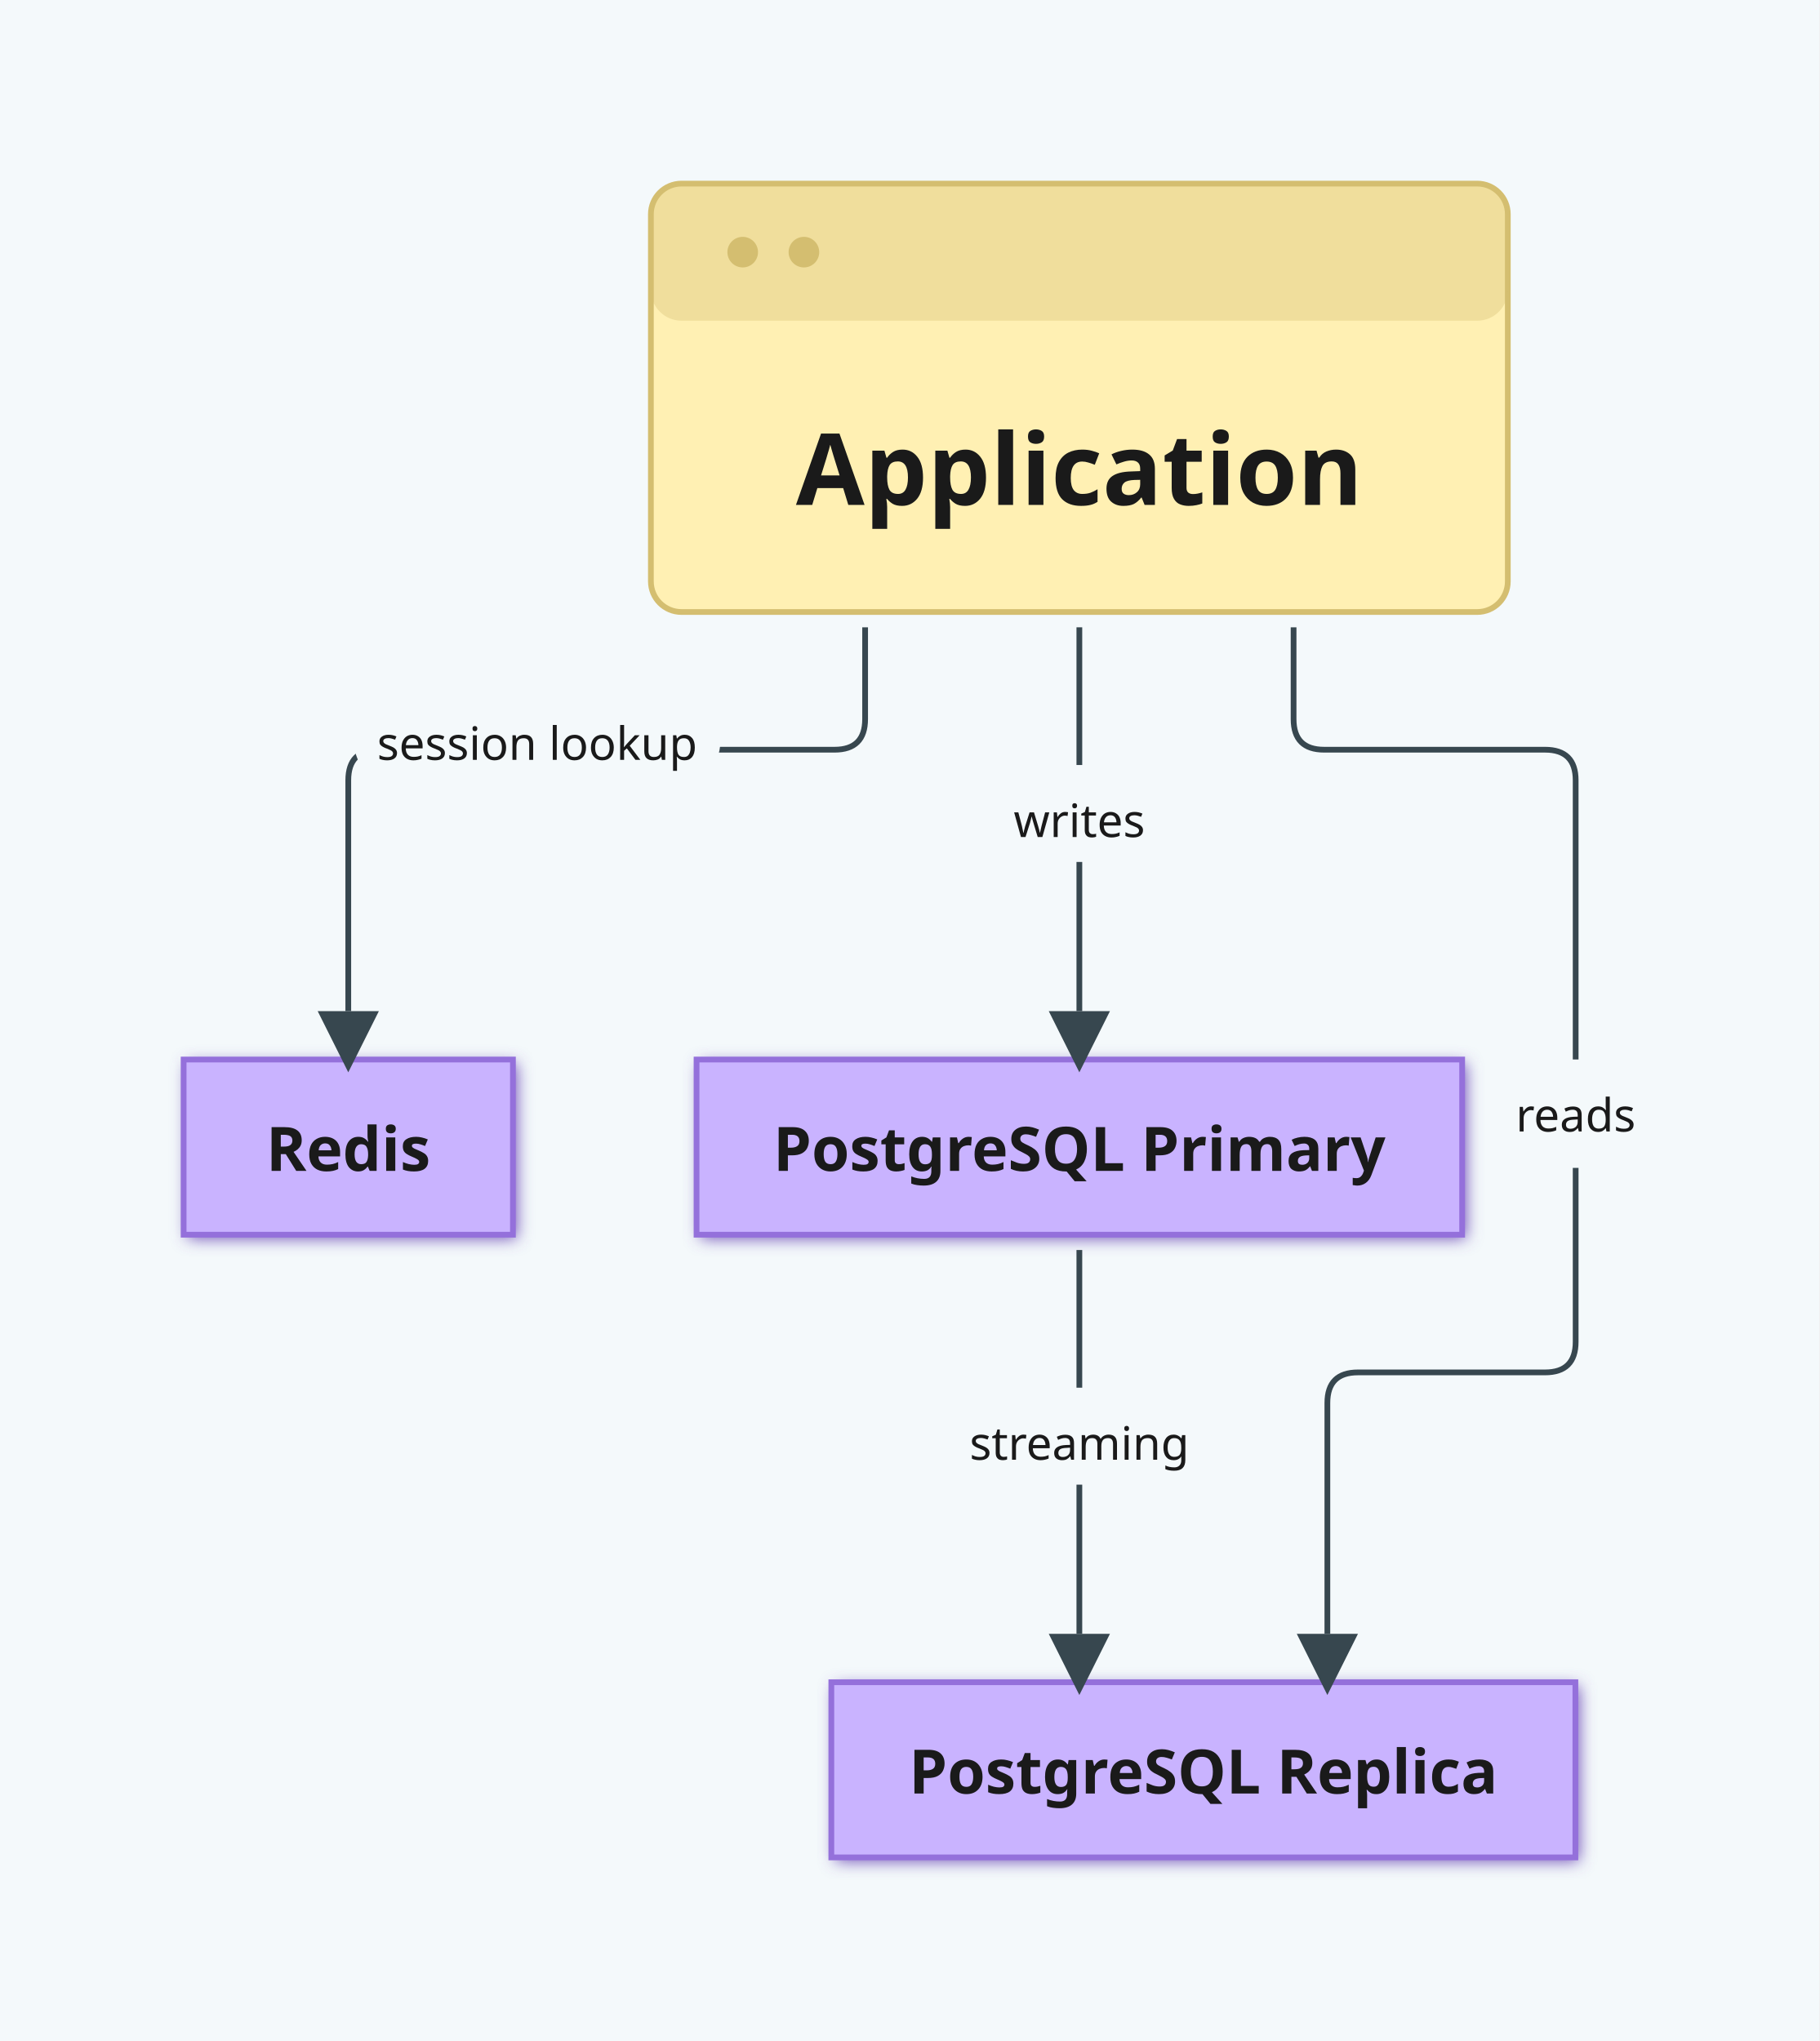
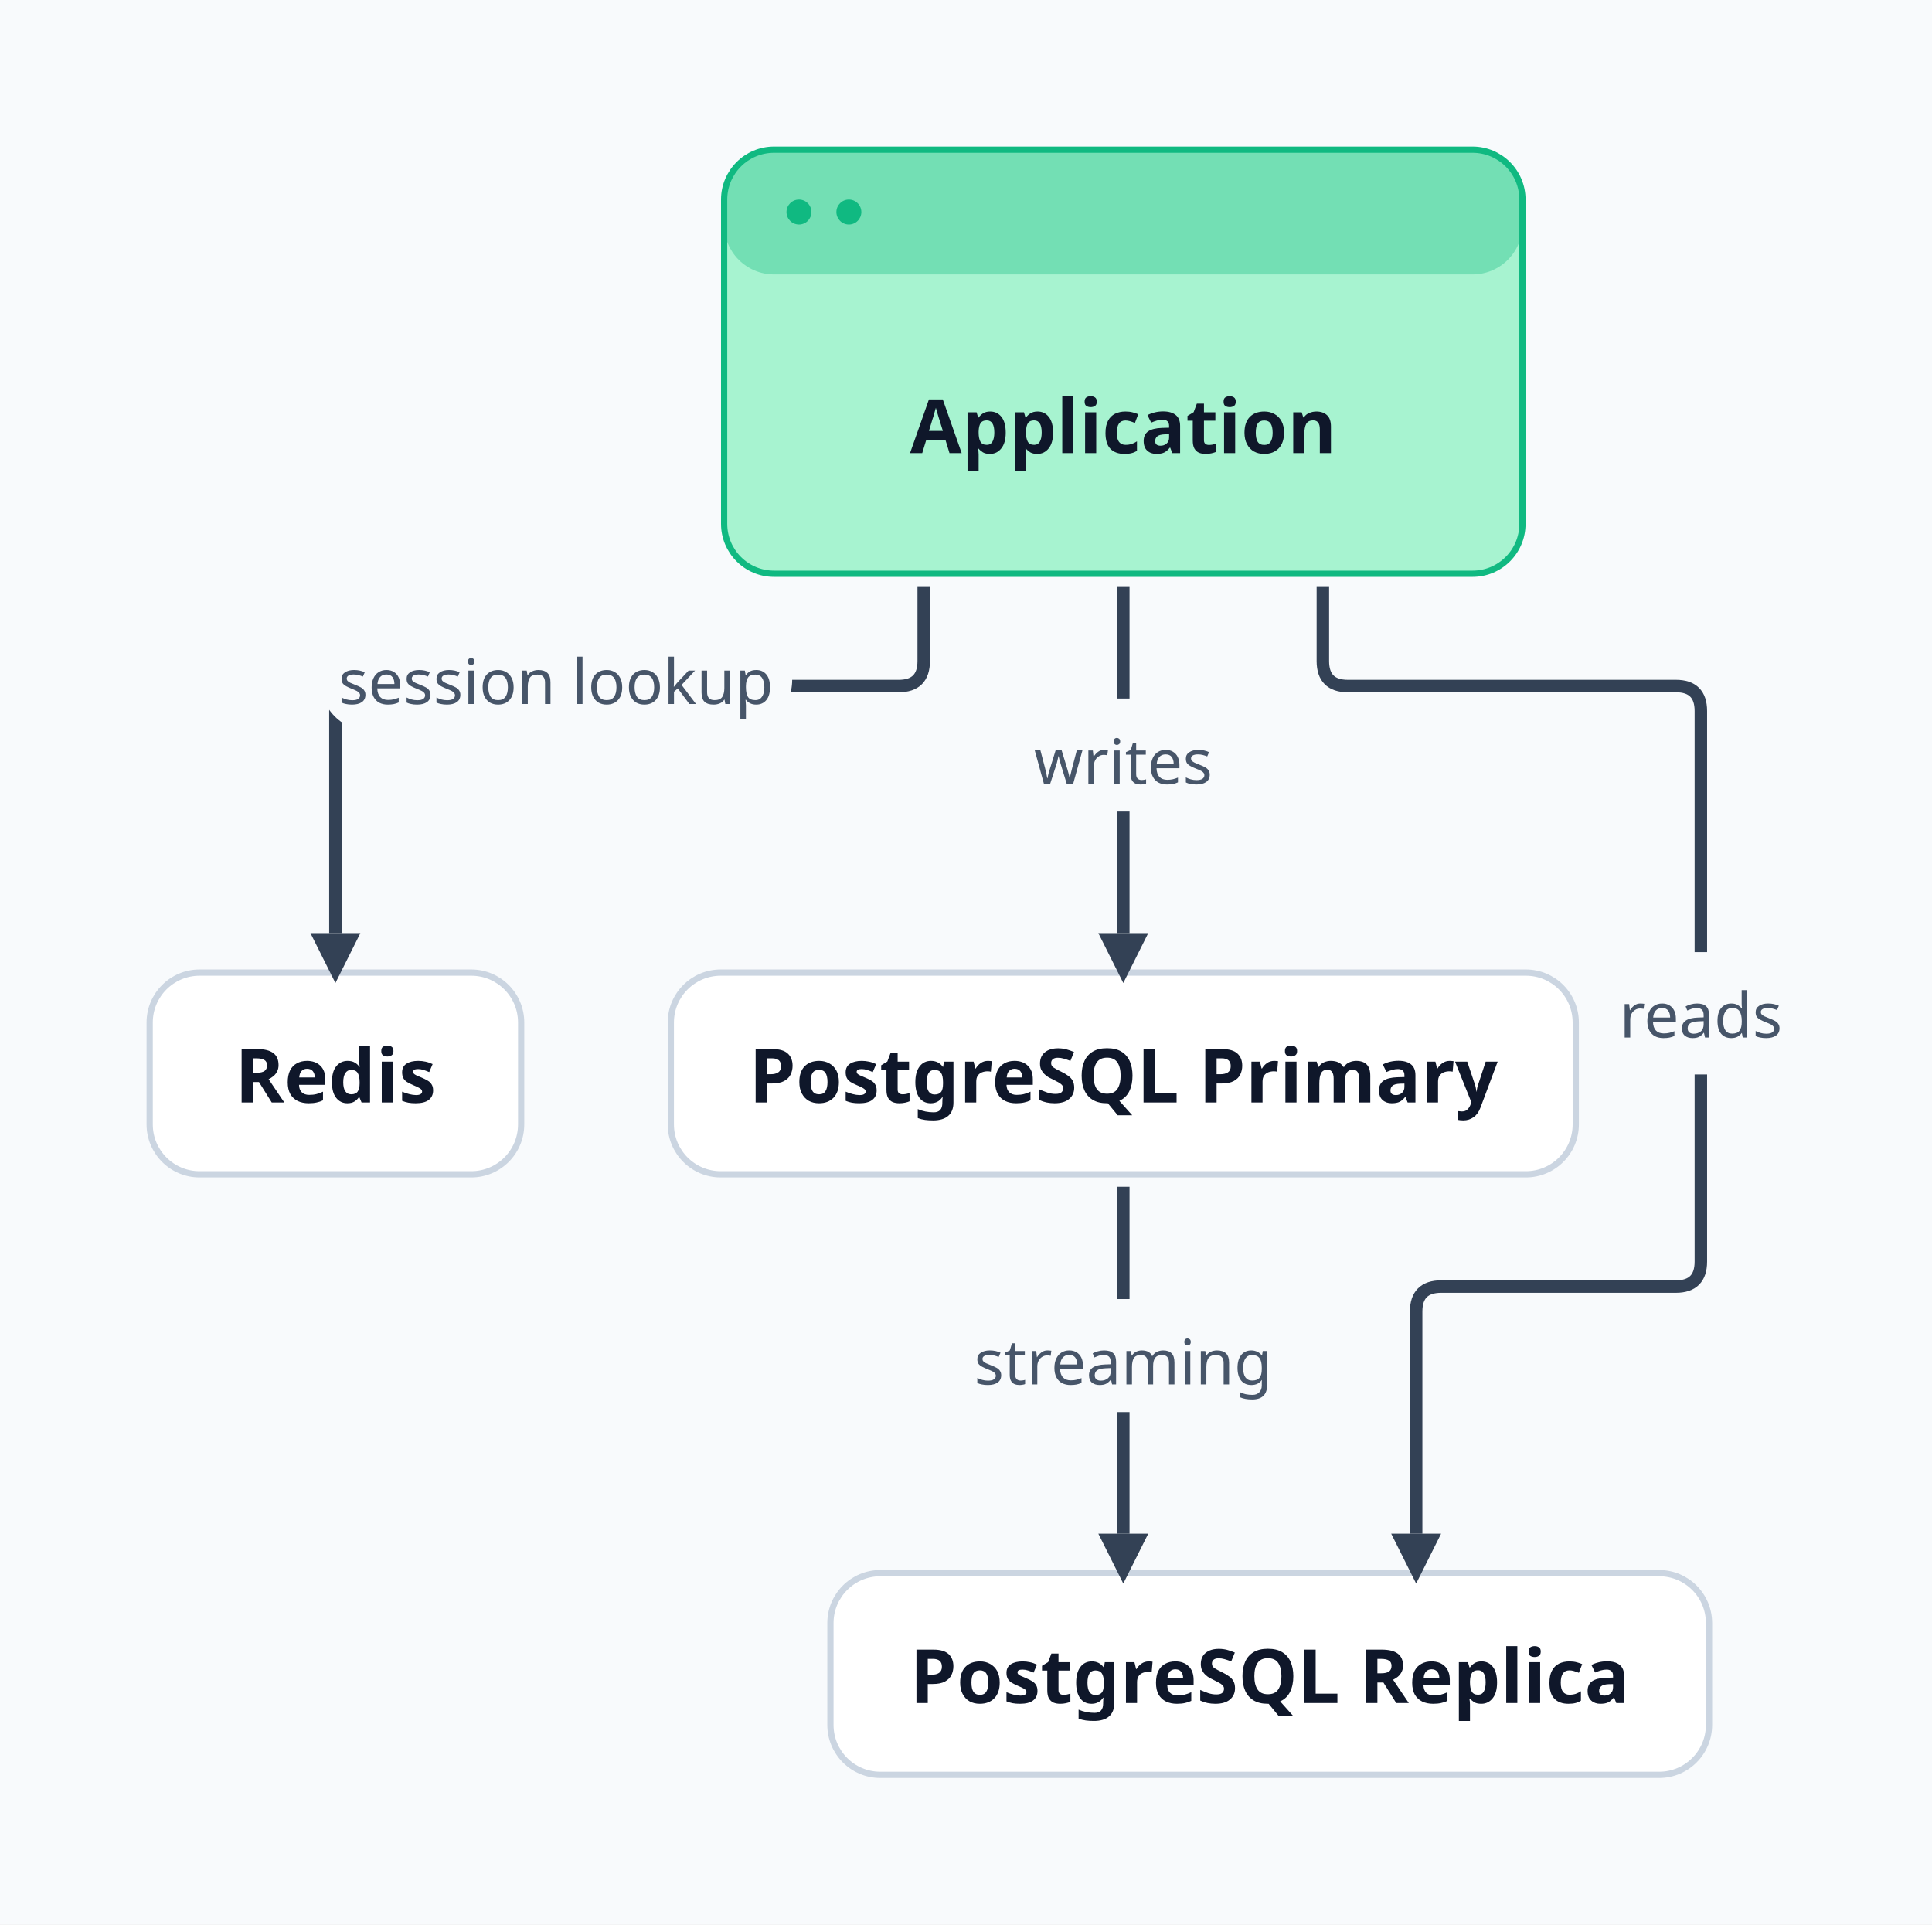
- <svg xmlns="http://www.w3.org/2000/svg" viewBox="0 0 237.776 266.796">
+ <svg xmlns="http://www.w3.org/2000/svg" viewBox="0 0 309.776 308.588">
  <defs>
    <filter id="cora-shadow-blur" x="-50%" y="-50%" width="200%" height="200%">
-       <feGaussianBlur stdDeviation="1" />
+       <feGaussianBlur stdDeviation="0" />
    </filter>
    <marker id="cora-marker-arrow" markerWidth="8" markerHeight="8" refX="0" refY="4" orient="auto" markerUnits="userSpaceOnUse">
-       <path d="M 0 0 L 8 4 L 0 8 z" fill="#37474F" />
+       <path d="M 0 0 L 8 4 L 0 8 z" fill="#334155" />
    </marker>
    <marker id="cora-marker-circle" markerWidth="8" markerHeight="8" refX="4" refY="4" orient="auto" markerUnits="userSpaceOnUse">
-       <circle cx="4" cy="4" r="2.88" fill="none" stroke="#37474F" stroke-width="1.5" />
+       <circle cx="4" cy="4" r="2.88" fill="none" stroke="#334155" stroke-width="1.5" />
    </marker>
    <marker id="cora-marker-filled-circle" markerWidth="8" markerHeight="8" refX="4" refY="4" orient="auto" markerUnits="userSpaceOnUse">
-       <circle cx="4" cy="4" r="2.88" fill="#37474F" />
+       <circle cx="4" cy="4" r="2.88" fill="#334155" />
    </marker>
  </defs>
-   <rect x="0" y="0" width="237.776" height="266.796" fill="#F4F9FB" />
+   <rect x="0" y="0" width="309.776" height="308.588" fill="#f8fafc" />
  <g id="groups" />
  <g id="nodes">
    <g>
-       <rect x="85.072" y="24" width="112" height="56" rx="4" ry="4" fill="#FFF0B3" stroke="#D4BE70" stroke-width="0.75" />
-       <rect x="85.072" y="24" width="112" height="17.92" rx="4" ry="4" fill="#D4BE70" opacity="0.35" />
-       <circle cx="97.072" cy="32.96" r="2" fill="#D4BE70" />
-       <circle cx="105.072" cy="32.96" r="2" fill="#D4BE70" />
-       <text x="141.072" y="66.004" text-anchor="middle" font-family="'Noto Sans', sans-serif" font-size="13" font-weight="600" fill="#1A1A1A">
-         <tspan x="141.072" dy="0">Application</tspan>
+       <rect x="116.108" y="24" width="128" height="68" rx="8" ry="8" fill="#a7f3d0" stroke="#10b981" stroke-width="1" />
+       <rect x="116.108" y="24" width="128" height="20" rx="8" ry="8" fill="#10b981" opacity="0.35" />
+       <circle cx="128.108" cy="34" r="2" fill="#10b981" />
+       <circle cx="136.108" cy="34" r="2" fill="#10b981" />
+       <text x="180.108" y="72.656" text-anchor="middle" font-family="'Noto Sans', sans-serif" font-size="12" font-weight="600" fill="#0f172a">
+         <tspan x="180.108" dy="0">Application</tspan>
      </text>
    </g>
    <g>
-       <g filter="url(#cora-shadow-blur)">
-         <rect x="24.5" y="139.002" width="43.04" height="22.896" fill="#7050B8" />
-       </g>
-       <rect x="24" y="138.502" width="43.04" height="22.896" fill="#C9B3FF" stroke="#9470DB" stroke-width="0.75" />
-       <text x="45.52" y="153.054" text-anchor="middle" font-family="'Noto Sans', sans-serif" font-size="8" font-weight="600" fill="#1A1A1A">Redis</text>
+       <rect x="24" y="155.95" width="59.56" height="32.344" rx="8" ry="8" fill="#ffffff" stroke="#cbd5e1" stroke-width="1" />
+       <text x="53.78" y="176.778" text-anchor="middle" font-family="'Noto Sans', sans-serif" font-size="12" font-weight="600" fill="#0f172a">Redis</text>
    </g>
    <g>
-       <g filter="url(#cora-shadow-blur)">
-         <rect x="91.54" y="139.002" width="100.064" height="22.896" fill="#7050B8" />
-       </g>
-       <rect x="91.04" y="138.502" width="100.064" height="22.896" fill="#C9B3FF" stroke="#9470DB" stroke-width="0.75" />
-       <text x="141.072" y="153.054" text-anchor="middle" font-family="'Noto Sans', sans-serif" font-size="8" font-weight="600" fill="#1A1A1A">PostgreSQL Primary</text>
+       <rect x="107.56" y="155.95" width="145.096" height="32.344" rx="8" ry="8" fill="#ffffff" stroke="#cbd5e1" stroke-width="1" />
+       <text x="180.108" y="176.778" text-anchor="middle" font-family="'Noto Sans', sans-serif" font-size="12" font-weight="600" fill="#0f172a">PostgreSQL Primary</text>
    </g>
    <g>
-       <g filter="url(#cora-shadow-blur)">
-         <rect x="109.156" y="220.4" width="97.248" height="22.896" fill="#7050B8" />
-       </g>
-       <rect x="108.656" y="219.9" width="97.248" height="22.896" fill="#C9B3FF" stroke="#9470DB" stroke-width="0.75" />
-       <text x="157.28" y="234.452" text-anchor="middle" font-family="'Noto Sans', sans-serif" font-size="8" font-weight="600" fill="#1A1A1A">PostgreSQL Replica</text>
+       <rect x="133.151" y="252.244" width="140.872" height="32.344" rx="8" ry="8" fill="#ffffff" stroke="#cbd5e1" stroke-width="1" />
+       <text x="203.587" y="273.072" text-anchor="middle" font-family="'Noto Sans', sans-serif" font-size="12" font-weight="600" fill="#0f172a">PostgreSQL Replica</text>
    </g>
  </g>
  <g id="edges">
-     <path d="M 113.072 82 L 113.072 94 Q 113.072 98 109.072 98 L 58.434 98 M 81.986 98 L 49.52 98 Q 45.52 98 45.52 102 L 45.52 132.172" fill="none" stroke="#37474F" stroke-width="0.75" marker-end="url(#cora-marker-arrow)" />
-     <path d="M 141.072 82 L 141.072 100 M 141.072 108.172 L 141.072 132.172" fill="none" stroke="#37474F" stroke-width="0.75" marker-end="url(#cora-marker-arrow)" />
-     <path d="M 169.072 82 L 169.072 94 Q 169.072 98 173.072 98 L 201.94 98 Q 205.94 98 205.94 102 L 205.94 138.491 M 205.94 152.663 L 205.94 175.398 Q 205.94 179.398 201.94 179.398 L 177.488 179.398 Q 173.488 179.398 173.488 183.398 L 173.488 213.57" fill="none" stroke="#37474F" stroke-width="0.75" marker-end="url(#cora-marker-arrow)" />
-     <path d="M 141.072 163.398 L 141.072 181.398 M 141.072 189.57 L 141.072 213.57" fill="none" stroke="#37474F" stroke-width="0.75" marker-end="url(#cora-marker-arrow)" />
+     <path d="M 148.108 94 L 148.108 106 Q 148.108 110 144.108 110 L 63.97 110 M 114.298 110 L 57.78 110 Q 53.78 110 53.78 114 L 53.78 149.62" fill="none" stroke="#334155" stroke-width="2" marker-end="url(#cora-marker-arrow)" />
+     <path d="M 180.108 94 L 180.108 112 M 180.108 125.62 L 180.108 149.62" fill="none" stroke="#334155" stroke-width="2" marker-end="url(#cora-marker-arrow)" />
+     <path d="M 212.108 94 L 212.108 106 Q 212.108 110 216.108 110 L 268.716 110 Q 272.716 110 272.716 114 L 272.716 152.668 M 272.716 172.288 L 272.716 202.294 Q 272.716 206.294 268.716 206.294 L 231.065 206.294 Q 227.065 206.294 227.065 210.294 L 227.065 245.914" fill="none" stroke="#334155" stroke-width="2" marker-end="url(#cora-marker-arrow)" />
+     <path d="M 180.108 190.294 L 180.108 208.294 M 180.108 221.914 L 180.108 245.914" fill="none" stroke="#334155" stroke-width="2" marker-end="url(#cora-marker-arrow)" />
  </g>
  <g id="edge-bridge-masks" />
  <g id="edge-bridges" />
  <g id="edge-labels">
    <g>
-       <rect x="46.279" y="91.414" width="47.862" height="11.172" rx="5.586" ry="5.586" fill="#F4F9FB" />
-       <text x="70.21" y="99.328" text-anchor="middle" font-family="'Noto Sans', sans-serif" font-size="6" font-weight="400" fill="#1A1A1A">session lookup</text>
+       <rect x="51.249" y="100.69" width="75.77" height="16.62" rx="8.31" ry="8.31" fill="#f8fafc" />
+       <text x="89.134" y="112.88" text-anchor="middle" font-family="'Noto Sans', sans-serif" font-size="10" font-weight="400" fill="#475569">session lookup</text>
    </g>
    <g>
-       <rect x="129.489" y="101.5" width="23.166" height="11.172" rx="5.586" ry="5.586" fill="#F4F9FB" />
-       <text x="141.072" y="109.414" text-anchor="middle" font-family="'Noto Sans', sans-serif" font-size="6" font-weight="400" fill="#1A1A1A">writes</text>
+       <rect x="162.803" y="113.5" width="34.61" height="16.62" rx="8.31" ry="8.31" fill="#f8fafc" />
+       <text x="180.108" y="125.69" text-anchor="middle" font-family="'Noto Sans', sans-serif" font-size="10" font-weight="400" fill="#475569">writes</text>
    </g>
    <g>
-       <rect x="195.104" y="139.991" width="21.672" height="11.172" rx="5.586" ry="5.586" fill="#F4F9FB" />
-       <text x="205.94" y="147.905" text-anchor="middle" font-family="'Noto Sans', sans-serif" font-size="6" font-weight="400" fill="#1A1A1A">reads</text>
+       <rect x="256.656" y="154.168" width="32.12" height="16.62" rx="8.31" ry="8.31" fill="#f8fafc" />
+       <text x="272.716" y="166.358" text-anchor="middle" font-family="'Noto Sans', sans-serif" font-size="10" font-weight="400" fill="#475569">reads</text>
    </g>
    <g>
-       <rect x="123.72" y="182.898" width="34.704" height="11.172" rx="5.586" ry="5.586" fill="#F4F9FB" />
-       <text x="141.072" y="190.812" text-anchor="middle" font-family="'Noto Sans', sans-serif" font-size="6" font-weight="400" fill="#1A1A1A">streaming</text>
+       <rect x="153.188" y="209.794" width="53.84" height="16.62" rx="8.31" ry="8.31" fill="#f8fafc" />
+       <text x="180.108" y="221.984" text-anchor="middle" font-family="'Noto Sans', sans-serif" font-size="10" font-weight="400" fill="#475569">streaming</text>
    </g>
  </g>
</svg>
